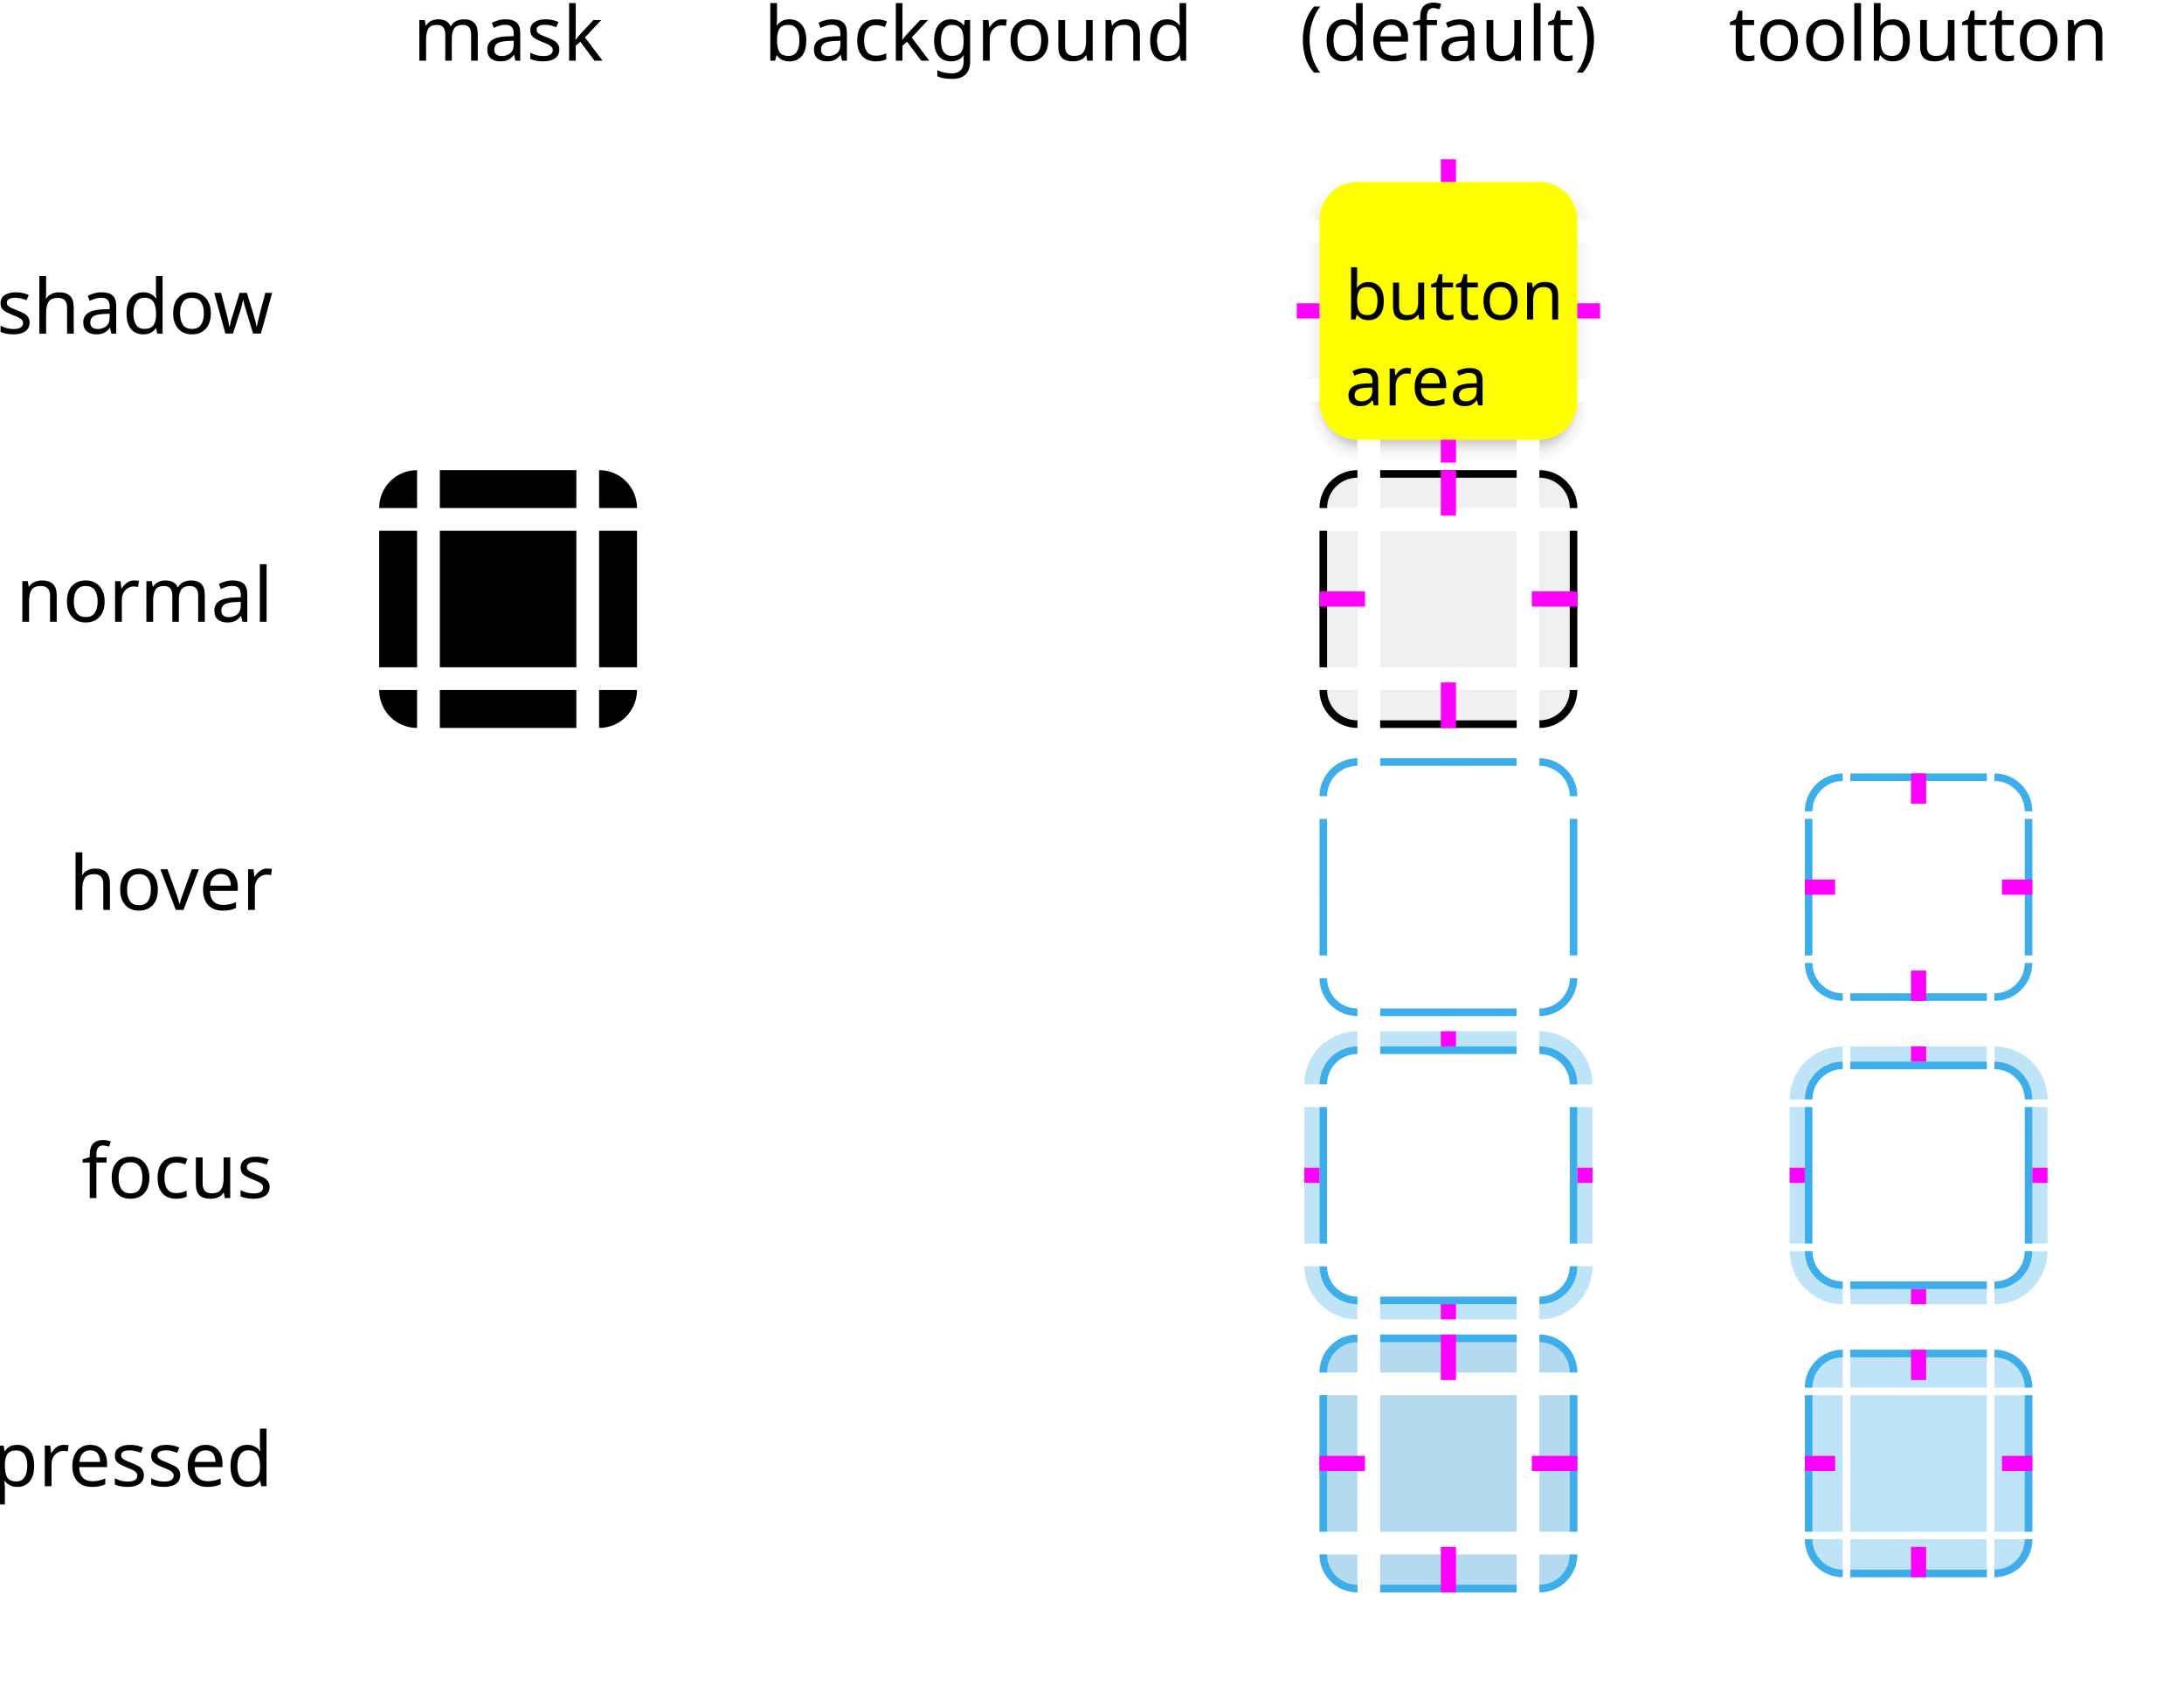
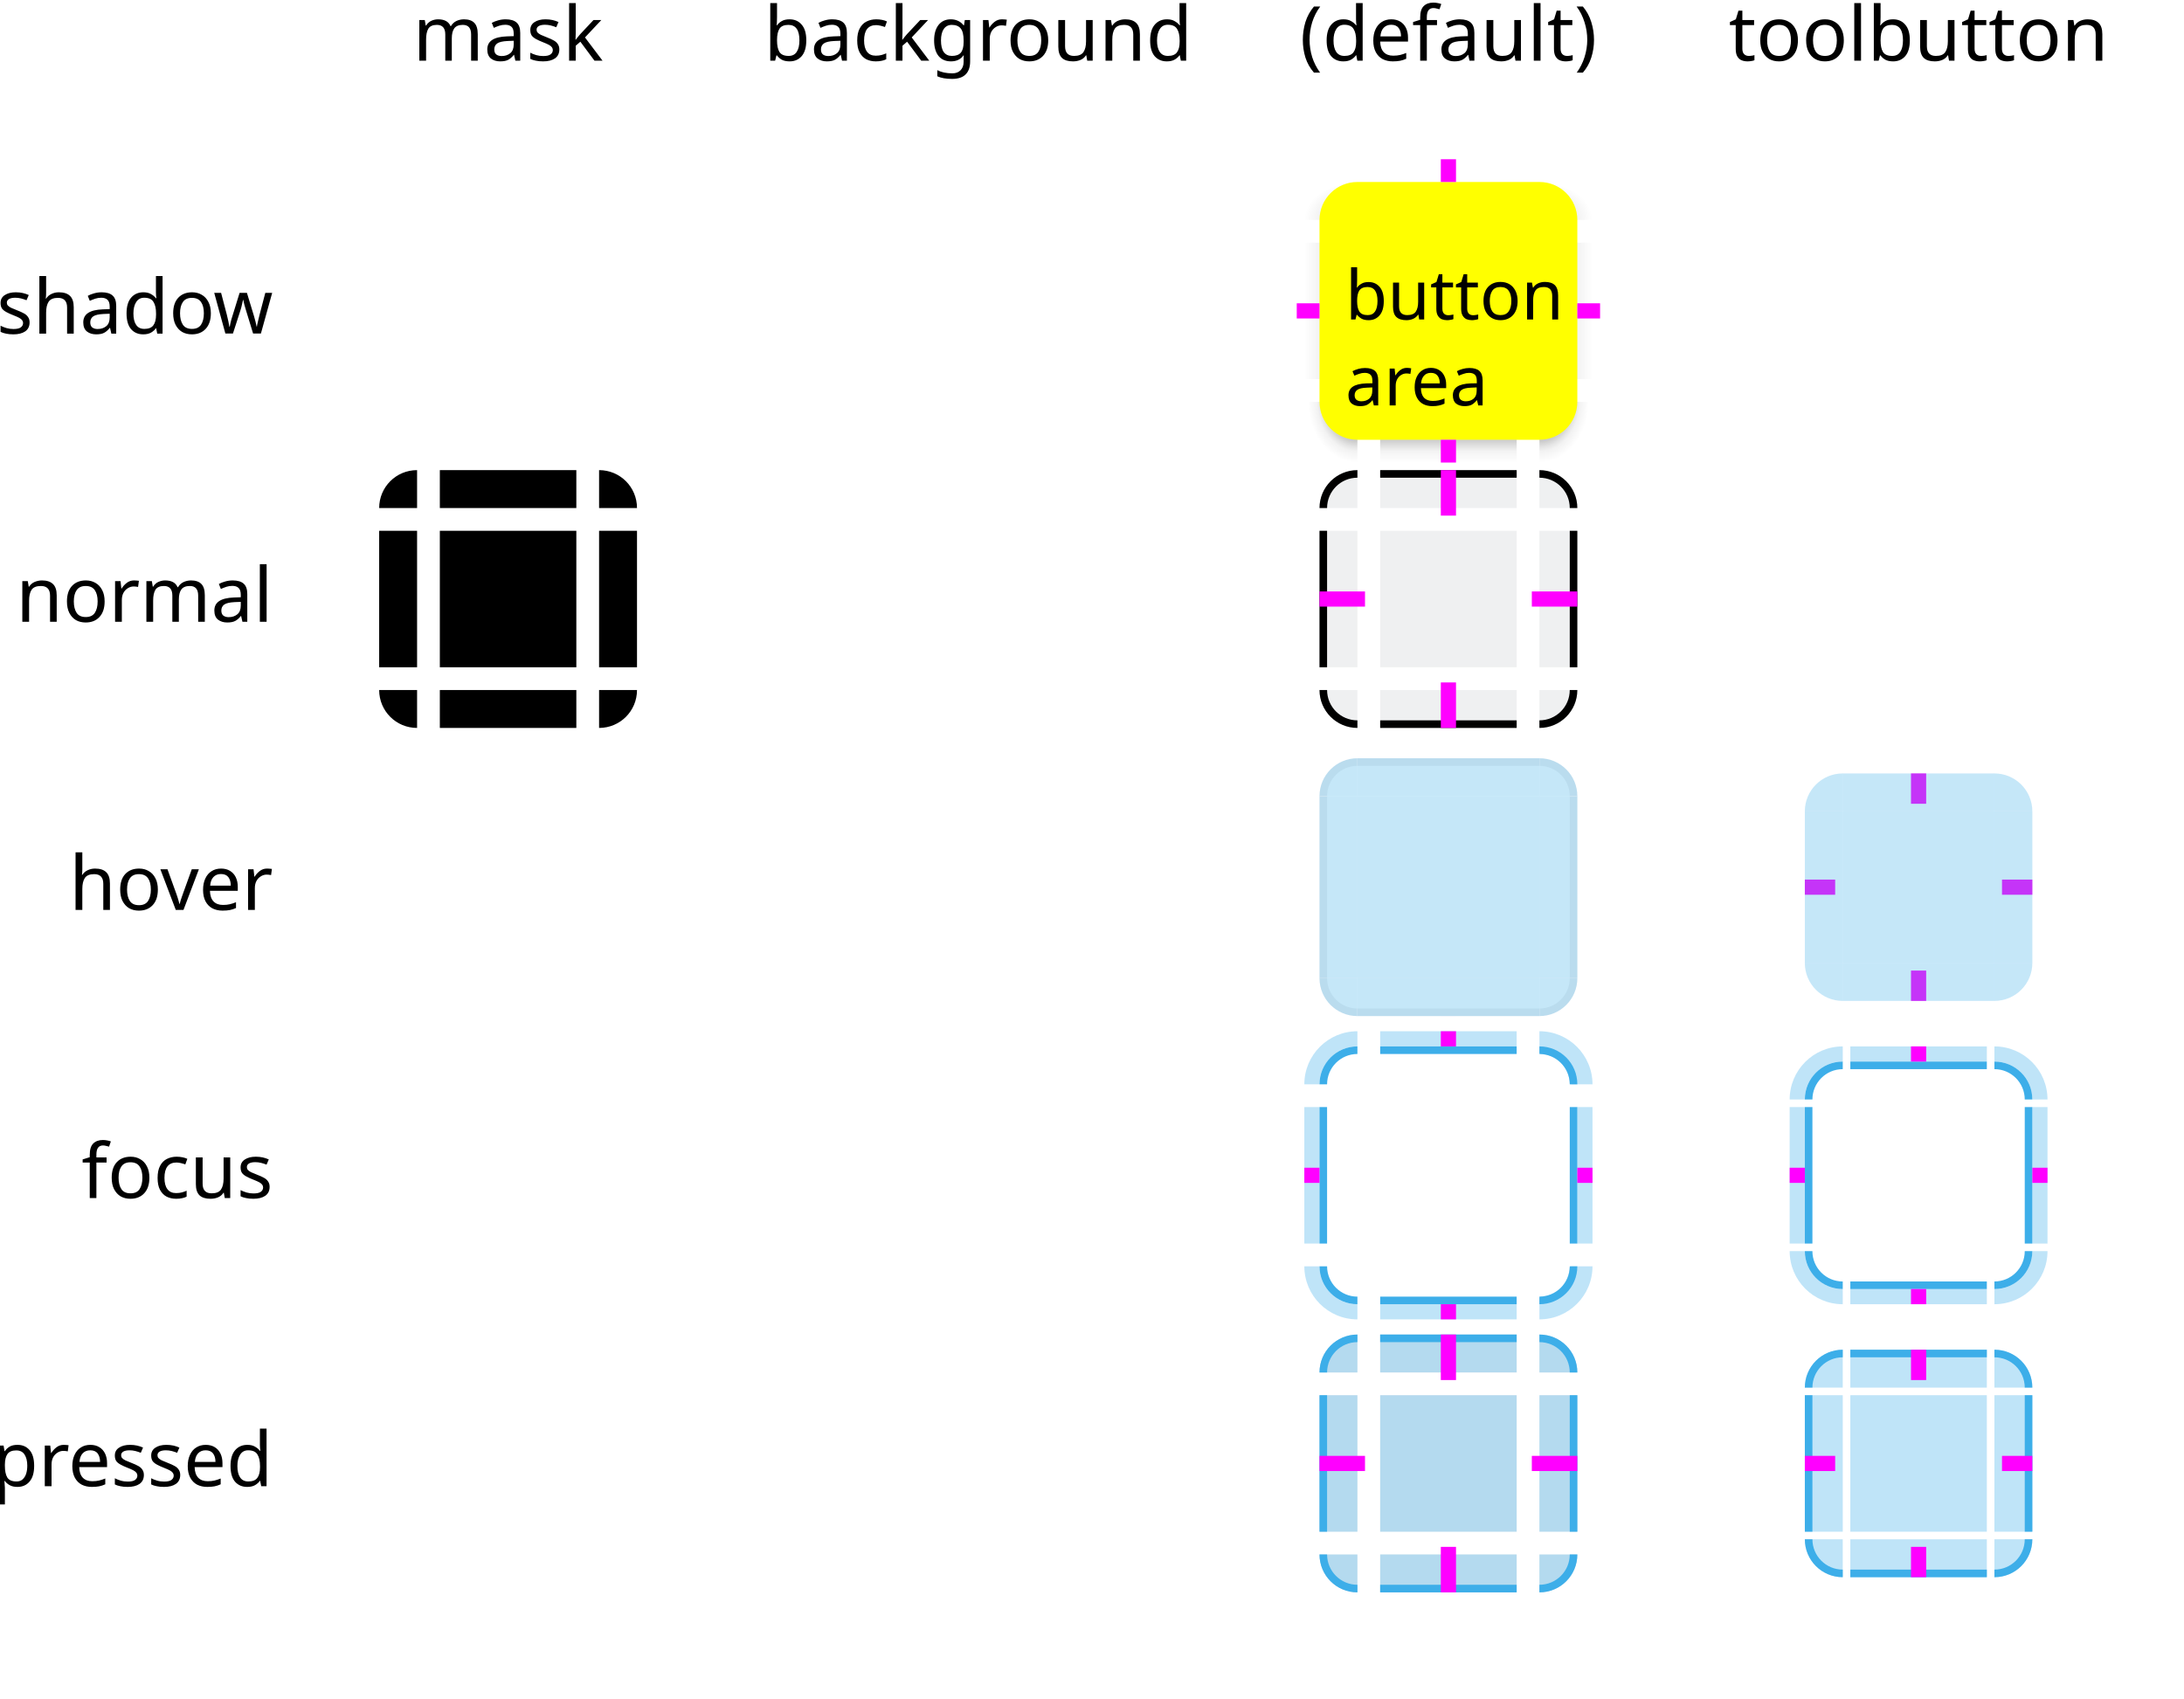
<svg xmlns="http://www.w3.org/2000/svg" xmlns:xlink="http://www.w3.org/1999/xlink" id="svg600" style="" viewBox="0 0 288 224" version="1.1">
  <defs id="defs354">
    <linearGradient id="linearGradient6">
      <stop style="stop-color:#000000;stop-opacity:0.25;" offset="0.6" id="stop1" />
      <stop style="stop-color:#000000;stop-opacity:0.1;" offset="0.75" id="stop2" />
      <stop style="stop-color:#000000;stop-opacity:0.05;" offset="0.816" id="stop4" />
      <stop style="stop-color:#000000;stop-opacity:0;" offset="1" id="stop6" />
    </linearGradient>
    <linearGradient id="linearGradient10">
      <stop style="stop-color:#000000;stop-opacity:1;" offset="0" id="stop10" />
      <stop style="stop-color:#000000;stop-opacity:0;" offset="1" id="stop15" />
    </linearGradient>
    <linearGradient id="linearGradient19">
      <stop style="stop-color:#000000;stop-opacity:0.05;" offset="0.714" id="stop17" />
      <stop style="stop-color:#000000;stop-opacity:0;" offset="1" id="stop19" />
    </linearGradient>
    <linearGradient id="linearGradient2888">
      <stop style="stop-color:#000000;stop-opacity:0.05;" offset="0" id="stop2884" />
      <stop style="stop-color:#000000;stop-opacity:0;" offset="1" id="stop2886" />
    </linearGradient>
    <linearGradient id="linearGradient20110">
      <stop style="stop-color:#000000;stop-opacity:0.2;" offset="0" id="stop20100" />
      <stop style="stop-color:#000000;stop-opacity:0.1;" offset="0.333" id="stop20102" />
      <stop style="stop-color:#000000;stop-opacity:0.047;" offset="0.5" id="stop1754" />
      <stop style="stop-color:#000000;stop-opacity:0;" offset="1" id="stop20108" />
    </linearGradient>
    <linearGradient xlink:href="#linearGradient2888" id="linearGradient6095" x1="28.333" y1="-23" x2="30" y2="-23" gradientUnits="userSpaceOnUse" gradientTransform="matrix(0.7999999,0,0,0.7840909,6.333337,-4.465908)" />
    <linearGradient xlink:href="#linearGradient2888" id="linearGradient8469" x1="175" y1="41" x2="173.333" y2="41" gradientUnits="userSpaceOnUse" gradientTransform="matrix(1.500001,0,0,0.8181818,-88.50014,7.454545)" />
    <linearGradient xlink:href="#linearGradient20110" id="linearGradient11337" x1="15" y1="-11" x2="15" y2="-6" gradientUnits="userSpaceOnUse" gradientTransform="matrix(0.8181818,0,0,1,2.727273,0)" />
    <radialGradient xlink:href="#linearGradient19" id="radialGradient13221" cx="203.625" cy="28.5" fx="203.625" fy="28.5" r="2.25" gradientUnits="userSpaceOnUse" gradientTransform="matrix(3.111111,1.3333338e-7,-1.920578e-7,2.222222,-430.5,-34.33336)" />
    <radialGradient xlink:href="#linearGradient6" id="radialGradient3" gradientUnits="userSpaceOnUse" gradientTransform="matrix(-2.888881,0,7.3628023e-8,-3.555555,691.1444,253.8889)" cx="177.281" cy="56.5" fx="177.281" fy="56.5" r="2.25" />
    <radialGradient xlink:href="#linearGradient19" id="radialGradient4" gradientUnits="userSpaceOnUse" gradientTransform="matrix(-3.111111,1.3333338e-7,1.920578e-7,2.222222,812.5,-34.33336)" cx="203.625" cy="28.5" fx="203.625" fy="28.5" r="2.25" />
    <linearGradient xlink:href="#linearGradient10" id="linearGradient15" x1="246" y1="117" x2="260" y2="117" gradientUnits="userSpaceOnUse" />
    <radialGradient xlink:href="#linearGradient6" id="radialGradient6" gradientUnits="userSpaceOnUse" gradientTransform="matrix(2.888881,0,-7.3628023e-8,-3.555555,-309.1444,253.8889)" cx="177.281" cy="56.5" fx="177.281" fy="56.5" r="2.25" />
  </defs>
  <style type="text/css" id="current-color-scheme">.ColorScheme-Highlight { color:#3daee9;            stop-color:#3daee9; }
.ColorScheme-ButtonText { color:#232629;            stop-color:#232629; }
.ColorScheme-ButtonBackground { color:#eff0f1;            stop-color:#eff0f1; }
.ColorScheme-ButtonHover { color:#3daee9;            stop-color:#3daee9; }
.ColorScheme-ButtonFocus { color:#3daee9;            stop-color:#3daee9; }
</style>
  <linearGradient id="a" gradientUnits="userSpaceOnUse" style="">
    <stop id="stop3" offset="0" style="stop-opacity:.027" />
    <stop id="stop5" offset="1" style="stop-color:#fff;stop-opacity:.03" />
  </linearGradient>
  <linearGradient id="b" gradientUnits="userSpaceOnUse" style="" x1="191" x2="191" y1="90" y2="68" gradientTransform="matrix(0.8181818,0,0,0.8181818,34.72727,14.36364)">
    <stop id="stop3036" offset="0" style="stop-opacity:.027" />
    <stop id="stop3042" offset=".5" style="stop-color:#7f7f7f;stop-opacity:0" />
    <stop id="stop3038" offset="1" style="stop-color:#fff;stop-opacity:.03" />
  </linearGradient>
  <linearGradient id="c" style="" x1="15" x2="15" xlink:href="#a" y1="-4" y2="-30" />
  <linearGradient id="d" gradientTransform="matrix(.09090909 0 0 11 11.63636 -700)" style="" x1="191" x2="191" xlink:href="#a" y1="66" y2="64" />
  <linearGradient id="e" style="" x1="15" x2="15" xlink:href="#a" y1="30" y2="4" />
  <linearGradient id="g" gradientTransform="matrix(.09090909 0 0 11 -46.36364 -700)" style="" x1="191" x2="191" xlink:href="#a" y1="66.182" y2="63.818" />
  <rect style="fill:#ffff00;" id="rect28146" width="34" height="34" x="174" y="24" ry="5" rx="5" />
  <text id="text22" style="font-family:Noto Sans;font-size:9.067;letter-spacing:0;stroke-width:1;word-spacing:0" x="177.4" y="42.133">
    <tspan id="tspan18" style="font-size:9.067;stroke-width:1" x="177.4" y="42.133">button</tspan>
    <tspan id="tspan20" style="font-size:9.067;stroke-width:1" x="177.4" y="53.467">area</tspan>
  </text>
  <path id="shadow-bottomright" style="fill:url(#radialGradient6)" d="m 211,53 v 8 h -8 v -3 c 2.761,0 5,-2.239 5,-5 z" />
  <g id="shadow-bottom">
    <rect style="opacity:0.001" id="rect4" width="18" height="5" x="182" y="53" />
    <path id="sb" d="m 6,-11 v 5 h 18 v -5 z" style="fill-rule:evenodd;stroke-width:1.291;fill:url(#linearGradient11337)" transform="matrix(1,0,0,0.6,176,64.6)" />
  </g>
  <path id="shadow-bottomleft" style="fill:url(#radialGradient3)" d="m 171,53 v 8 h 8 v -3 c -2.761,0 -5,-2.239 -5,-5 z" />
  <g id="shadow-right">
    <rect style="opacity:0.001;stroke-width:1" id="rect4-6-7" width="5" height="18" x="203" y="32" />
    <path id="sr" d="m 29,-13.875 2,10e-7 v -17.25 l -2,-1e-6 z" style="fill:url(#linearGradient6095)" transform="matrix(1.5,0,0,1.043478,164.5,64.47826)" />
  </g>
  <path id="shadow-center" d="m 182,32 h 18 v 18 h -18 z" style="opacity:0.001" />
  <g id="shadow-left">
    <rect style="opacity:0.001;stroke-width:1" id="rect4-6" width="5" height="18" x="174" y="32" />
    <path id="sl" d="M 170.25,32 V 50 H 174 V 32 Z" style="fill:url(#linearGradient8469);stroke-width:1.225" transform="matrix(0.8,0,0,1,34.8,0)" />
  </g>
  <path id="shadow-topright" style="fill:url(#radialGradient13221)" d="m 208,29 h 3 v -8 h -8 v 3 c 2.761,0 5,2.239 5,5 z" />
  <g id="shadow-top">
    <rect style="opacity:0.001;stroke-width:1" id="rect4-5" width="18" height="5" x="182" y="24" />
    <path id="st" d="m 182,21 v 3 h 18 v -3 z" style="opacity:0.001;stroke-width:0.905" />
  </g>
  <path id="shadow-topleft" style="fill:url(#radialGradient4)" d="m 174,29 h -3 v -8 h 8 v 3 c -2.761,0 -5,2.239 -5,5 z" />
  <path id="shadow-hint-top-margin" d="m 190,21 h 2 v 3 h -2 z" style="fill:#ff00ff;stroke-width:1732.05" />
  <path id="shadow-hint-bottom-margin" d="m 190,58 h 2 v 3 h -2 z" style="fill:#ff00ff;" />
  <path id="shadow-hint-right-margin" d="m 208,40 h 3 v 2 h -3 z" style="fill:#ff00ff" />
  <path id="shadow-hint-left-margin" d="m 171,40 h 3 v 2 h -3 z" style="fill:#ff00ff;stroke-width:1.225" />
  <g id="normal-center" style="">
    <path id="path72" d="m 182,70 h 18 v 18 h -18 z" style="fill:currentColor;" class="ColorScheme-ButtonBackground" />
  </g>
  <g id="normal-bottom" style="fill-rule:evenodd" transform="translate(176 66)">
    <path id="path84" d="M 24,30 H 6 v -5 h 18 z" style="fill:currentColor;" class="ColorScheme-ButtonBackground" />
    <path id="path86" d="M 24,30 H 6 v -1 h 18 z" style="fill:currentColor" class="ColorScheme-Frame" />
  </g>
  <g id="normal-topleft" style="fill-rule:evenodd" transform="matrix(1 0 0 -1 174 92)">
    <path id="path3528" style="fill:currentColor;" class="ColorScheme-ButtonBackground" d="M 5 30 C 2.239 30 2.8421709e-14 27.761 0 25 L 5 25 L 5 30 z " />
    <path id="path3528-2" style="fill:currentColor" class="ColorScheme-Frame" d="M 5 30 C 2.239 30 8.5265128e-14 27.761 0 25 L 1 25 A 4 4 0 0 0 5 29 L 5 30 z " />
  </g>
  <g id="normal-top" style="fill-rule:evenodd" transform="matrix(1 0 0 -1 176 92)">
    <path id="path100" d="M 24,30 H 6 v -5 h 18 z" style="fill:currentColor;" class="ColorScheme-ButtonBackground" />
    <path id="path102" d="M 24,30 H 6 v -1 h 18 z" style="fill:currentColor" class="ColorScheme-Frame" />
  </g>
  <g id="normal-right" style="fill-rule:evenodd" transform="matrix(0 1 1 0 178 64)">
    <path id="path116" d="M 24,30 H 6 v -5 h 18 z" style="fill:currentColor;" class="ColorScheme-ButtonBackground" />
    <path id="path118" d="M 24,30 H 6 v -1 h 18 z" style="fill:currentColor" class="ColorScheme-Frame" />
  </g>
  <g id="normal-left" style="fill-rule:evenodd" transform="matrix(0 1 -1 0 204 64)">
    <path id="path132" d="M 24,30 H 6 v -5 h 18 z" style="fill:currentColor;" class="ColorScheme-ButtonBackground" />
    <path id="path134" d="M 24,30 H 6 v -1 h 18 z" style="fill:currentColor" class="ColorScheme-Frame" />
  </g>
  <path id="normal-hint-top-margin" d="m 190,62 h 2 v 6 h -2 z" style="fill:#ff00ff" />
  <path id="normal-hint-bottom-margin" d="m 190,90 h 2 v 6 h -2 z" style="fill:#ff00ff" />
  <path id="normal-hint-left-margin" d="m 174,78 h 6 v 2 h -6 z" style="fill:#ff00ff" />
  <path id="normal-hint-right-margin" d="m 202,78 h 6 v 2 h -6 z" style="fill:#ff00ff" />
  <path id="mask-normal-center" d="M 58,70 H 76 V 88 H 58 Z" style="fill-rule:evenodd;stroke-width:0.818" />
-   <g id="hover-bottom" style="" transform="matrix(-1 0 0 -1 176 104)" class="ColorScheme-Highlight">
-     <path id="path100-3-6" d="m -24,-30 h 18 v 5 h -18 z" style="opacity:0.001;" />
-     <path id="path174" d="m -24,-30 h 18 v 1 h -18 z" style="fill:currentColor;" />
-   </g>
-   <g id="hover-top" style="fill-rule:evenodd" transform="matrix(-1 0 0 1 176 130)" class="ColorScheme-Highlight">
-     <path id="path100-3" d="m -6,-30 h -18 v 5 h 18 z" style="opacity:0.001;" />
-     <path id="path186" d="m -24,-30 h 18 v 1 h -18 z" style="fill:currentColor;" />
-   </g>
-   <g id="hover-right" style="" transform="matrix(0 -1 -1 0 178 102)" class="ColorScheme-Highlight">
-     <path id="path100-3-6-9" d="m -6,-25 h -18 v -5 h 18 z" style="opacity:0.001;" />
-     <path id="path198" d="m -24,-30 h 18 v 1 h -18 z" style="fill:currentColor;" />
-   </g>
-   <g id="hover-left" style="fill:currentColor;" transform="matrix(0 -1 1 0 204 102)" class="ColorScheme-Highlight">
-     <path id="path100-3-6-9-1" d="m -6,-30 h -18 v 5 h 18 z" style="opacity:0.001;" />
-     <path id="path210" d="m -24,-30 h 18 v 1 h -18 z" style="" />
-   </g>
-   <path id="hover-center" d="m 182,108 h 18 v 18 h -18 z" style="opacity:0.001;" />
  <path id="hover-hint-top-margin" d="m 190 100 h 2 v .001 h -2 z" style="fill:#f0f;fill-rule:evenodd" />
  <path id="hover-hint-bottom-margin" d="m 190 134 h 2 v .001 h -2 z" style="fill:#f0f;fill-rule:evenodd" />
  <path id="hover-hint-right-margin" d="m 208 116 h .001 v 2 h -.001 z" style="fill:#f0f;fill-rule:evenodd" />
  <path id="hover-hint-left-margin" d="m 174 116 h .001 v 2 h -.001 z" style="fill:#f0f;fill-rule:evenodd" />
-   <g id="toolbutton-hover-bottom" style="fill:currentColor" transform="translate(238 140)" class="ColorScheme-Highlight">
-     <path id="path100-3-6-5-0-9" d="m 6,-8 h 18 v -5 H 6 Z" style="opacity:0.001;stroke-width:1.118" />
-     <path id="path302" d="m 6,-9 v 1 h 18 v -1 z" style="fill:currentColor" />
-   </g>
-   <g id="toolbutton-hover-bottomright">
-     <path id="path100-3-6-5-0-5-2-9" d="m 263,132 h 5 v -5 h -5 z" style="opacity:0.001;fill-rule:evenodd;stroke-width:0.589" />
-     <path id="path308" style="fill:currentColor" class="ColorScheme-Highlight" d="m 267,127 a 4,4 0 0 1 -4,4 v 1 c 2.77,0 5,-2.23 5,-5 z" />
-   </g>
-   <g id="toolbutton-hover-right" style="fill:currentColor;" transform="translate(238 140)" class="ColorScheme-Highlight">
-     <path id="path100-3-6-5-0-9-3" d="m 25,-14 h 5 v -18 h -5 z" style="opacity:0.001;fill-rule:evenodd;stroke-width:1.118" />
-     <path id="path314" d="m 29,-32 v 18 h 1 v -18 z" />
-   </g>
-   <g id="toolbutton-hover-bottomleft">
-     <path id="path100-3-6-5-0-5-2" d="m 238,132 h 5 v -5 h -5 z" style="opacity:0.001" />
-     <path id="path344" style="fill:currentColor" class="ColorScheme-Highlight" d="m 243,132 c -2.77,0 -5,-2.23 -5,-5 h 1 a 4,4 0 0 0 4,4 z" />
-   </g>
-   <g id="toolbutton-hover-left" style="fill-rule:evenodd" transform="matrix(-1 0 0 -1 268 94)">
-     <path id="path100-3-6-5-0-9-3-6" d="m 25,-14 h 5 v -18 h -5 z" style="opacity:0.001;fill-rule:evenodd;stroke-width:1.118" />
-     <path id="path332" d="m 29,-32 v 18 h 1 v -18 z" style="fill:currentColor" class="ColorScheme-Highlight" />
-   </g>
-   <path id="toolbutton-hover-center" d="m 244,108 h 18 v 18 h -18 z" style="opacity:0.001;fill:url(#linearGradient15)" />
-   <g id="toolbutton-hover-topright">
-     <path id="path100-3-6-5-0-5" d="m 263,107 h 5 v -5 h -5 z" style="opacity:0.001" />
-     <path id="path338" style="fill:currentColor" class="ColorScheme-Highlight" d="m 268,107 h -1 a 4,4 0 0 0 -4,-4 v -1 c 2.77,0 5,2.23 5,5 z" />
-   </g>
-   <g id="toolbutton-hover-top" style="fill-rule:evenodd" transform="matrix(-1 0 0 -1 268 94)">
-     <path id="path100-3-6-5-0" d="M 24,-13 H 6 v 5 h 18 z" style="opacity:0.001;stroke-width:1.118" />
-     <path id="path320" d="m 6,-9 v 1 h 18 v -1 z" style="fill:currentColor" class="ColorScheme-Highlight" />
-   </g>
-   <g id="toolbutton-hover-topleft">
-     <path id="path100-3-6-5-0-5-6" d="m 238,107 h 5 v -5 h -5 z" style="opacity:0.001" />
-     <path id="path326" d="m 243,102 c -2.77,0 -5,2.23 -5,5 h 1 a 4,4 0 0 1 4,-4 z" style="fill:currentColor" class="ColorScheme-Highlight" />
-   </g>
  <path id="toolbutton-hover-hint-top-margin" d="m 252,102 h 2 v 4 h -2 z" style="fill:#ff00ff" />
  <path id="toolbutton-hover-hint-bottom-margin" d="m 252,128 h 2 v 4 h -2 z" style="fill:#ff00ff" />
  <path id="toolbutton-hover-hint-right-margin" d="m 264,116 h 4 v 2 h -4 z" style="fill:#ff00ff" />
  <path id="toolbutton-hover-hint-left-margin" d="m 238,116 h 4 v 2 h -4 z" style="fill:#ff00ff" />
  <g id="toolbutton-focus-bottom" style="fill:currentColor;" transform="translate(62)" class="ColorScheme-Highlight">
    <path id="path100-3-6-5-06" d="m 200,165 h -18 v 5 h 18 z" style="opacity:0.001;stroke-width:1.134" />
    <path id="path362" d="m 182,170 v 2 h 18 v -2 z" style="opacity:0.33" />
    <path id="path360" d="m 200,170 h -18 v -1 h 18 z" />
  </g>
  <g id="toolbutton-focus-top" style="fill:currentColor;" transform="matrix(1 0 0 -1 62 310)" class="ColorScheme-Highlight">
    <path id="path100-3-6-5-06-2" d="m 200,165 h -18 v 5 h 18 z" style="opacity:0.001" />
    <path id="path372" d="m 182,170 v 2 h 18 v -2 z" style="opacity:0.33" />
    <path id="path370" d="m 200,170 h -18 v -1 h 18 z" />
  </g>
  <g id="toolbutton-focus-right" style="fill:currentColor;" transform="matrix(0,-0.9090909,1,0,98,329.6364)" class="ColorScheme-Highlight">
    <path id="path100-3-6-5-06-2-6" d="m 202,170 h -19.8 v -5 H 202 Z" style="opacity:0.001;stroke-width:0.845" />
    <path id="path382" d="m 182.2,170 v 2 H 202 v -2 z" style="opacity:0.33" />
    <path id="path380" d="m 202,170 h -19.8 v -1 H 202 Z" />
  </g>
  <g id="toolbutton-focus-left" style="fill:currentColor;" transform="matrix(0 -1 -1 0 408 346)" class="ColorScheme-Highlight">
    <path id="path100-3-6-5-06-2-6-1" d="m 200,165 v 5 h -18 v -5 z" style="opacity:0.001;stroke-width:0.845" />
    <path id="path392" d="m 182,170 v 2 h 18 v -2 z" style="opacity:0.33" />
    <path id="path390" d="m 200,170 h -18 v -1 h 18 z" />
  </g>
  <g id="toolbutton-focus-bottomleft" style="fill:currentColor" class="ColorScheme-Highlight">
    <path id="path100-3-6-5-0-5-6-7" d="m 238,170 h 5 v -5 h -5 z" style="opacity:0.001;fill-rule:evenodd;stroke-width:0.589" />
    <path id="path400" style="fill-opacity:0.33;" d="m 236,165 c 0,3.866 3.134,7 7,7 v -2 a 5,5 0 0 1 -5,-5 z" />
    <path id="path402" style="" d="m 238,165 c 0,2.77 2.23,5 5,5 v -0.998 A 4.002,4.002 0 0 1 238.998,165 Z" />
  </g>
  <g id="toolbutton-focus-topleft" style="fill:currentColor" transform="matrix(1 0 0 -1 0 310)" class="ColorScheme-Highlight">
    <path id="path100-3-6-5-0-5-6-1" d="m 238,170 h 5 v -5 h -5 z" style="opacity:0.001;fill:currentColor;fill-rule:evenodd;stroke-width:0.589" />
    <path id="path410" style="fill-opacity:0.33;" d="m 243,172 c -3.866,0 -7,-3.134 -7,-7 h 2 a 5,5 0 0 0 5,5 z" />
    <path id="path412" style="" d="m 243,170 c -2.77,0 -5,-2.23 -5,-5 h 1 a 4,4 0 0 0 4,4 z" />
  </g>
  <g id="toolbutton-focus-topright" style="fill:currentColor;" transform="matrix(-1 0 0 -1 506 310)" class="ColorScheme-Highlight">
    <path id="path100-3-6-5-0-5-6-7-9" d="m 238,170 h 5 v -5 h -5 z" style="opacity:0.001;fill:currentColor;fill-rule:evenodd;stroke-width:0.589" />
    <path id="path420" style="fill-opacity:0.33;" d="m 243,172 v -2 a 5,5 0 0 1 -5,-5 h -2 c 0,3.866 3.134,7 7,7 z" />
    <path id="path422" style="" d="m 243,170 v -1 a 4.001,4.001 0 0 1 -4,-4 h -1 c 0,2.77 2.23,5 5,5 z" />
  </g>
  <g id="toolbutton-focus-bottomright" style="fill:currentColor;" class="ColorScheme-Highlight" transform="matrix(-1 0 0 1 506 0)">
    <path id="path100-3-6-5-0-5-6-2" d="m 238,170 h 5 v -5 h -5 z" style="fill:currentColor;opacity:0.001;fill-rule:evenodd;stroke-width:0.589" />
    <path id="path428" style="fill-opacity:0.33;" d="M 238 165 A 5 5 0 0 0 243 170 L 243 172 C 239.134 172 236 168.866 236 165 L 238 165 z " />
    <path id="path432" style="" d="M 239 165 A 4 4 0 0 0 243 169 L 243 170 C 240.23 170 238 167.77 238 165 L 239 165 z " />
  </g>
  <path id="toolbutton-focus-hint-top-margin" d="m 252 138 h 2 v 2 h -2 z" style="fill:#f0f;" />
  <path id="toolbutton-focus-hint-bottom-margin" d="m 252 170 h 2 v 2 h -2 z" style="fill:#f0f;" />
  <path id="toolbutton-focus-hint-left-margin" d="m 236 154 h 2 v 2 h -2 z" style="fill:#f0f;" />
  <path id="toolbutton-focus-hint-right-margin" d="m 268 154 h 2 v 2 h -2 z" style="fill:#f0f;" />
  <path id="toolbutton-focus-center" d="m 244,164 h 18 v -18 h -18 z" style="opacity:0.001;fill-opacity:0.004;fill-rule:evenodd;stroke-width:0.636" />
  <g id="focus-bottom" style="fill:currentColor;" transform="translate(0 2)" class="ColorScheme-Highlight">
    <path id="path100-3-6-5-3" d="m 200,165 h -18 v 5 h 18 z" style="opacity:0.001;" />
    <path id="path360-5" d="m 200,170 h -18 v -1 h 18 z" style="" />
    <path id="path362-3" d="m 182,170 v 2 h 18 v -2 z" style="opacity:0.33;" />
  </g>
  <g id="focus-top" style="fill:currentColor;" transform="matrix(1 0 0 -1 0 308)" class="ColorScheme-Highlight">
    <path id="path100-3-6-5" d="m 200,170 h -18 v -5 h 18 z" style="opacity:0.001;" />
    <path id="path372-1" d="m 182,170 v 2 h 18 v -2 z" style="opacity:0.33;" />
    <path id="path370-9" d="m 200,170 h -18 v -1 h 18 z" style="" />
  </g>
  <g id="focus-right" style="fill:currentColor" transform="matrix(0 -1 1 0 38 346)" class="ColorScheme-Highlight">
    <path id="path100-3-6-5-3-2" d="m 200,165 h -18 v 5 h 18 z" style="opacity:0.001;" />
    <path id="path382-3" d="m 182,170 v 2 h 18 v -2 z" style="opacity:0.33;" />
    <path id="path380-9" d="m 200,170 h -18 v -1 h 18 z" style="" />
  </g>
  <g id="focus-left" style="fill:currentColor;" transform="matrix(0 -1 -1 0 344 346)" class="ColorScheme-Highlight">
    <path id="path100-3-6-5-3-2-7" d="m 182,170 h 18 v -5 h -18 z" style="opacity:0.001;" />
    <path id="path392-6" d="m 182,170 v 2 h 18 v -2 z" style="opacity:0.33;" />
    <path id="path390-2" d="m 200,170 h -18 v -1 h 18 z" style="" />
  </g>
  <g id="focus-bottomleft" style="fill:currentColor;" transform="translate(-64 2)" class="ColorScheme-Highlight">
    <path id="path400-9" style="fill-opacity:0.33;" d="m 236,165 c 0,3.866 3.134,7 7,7 v -2 a 5,5 0 0 1 -5,-5 z" />
    <path id="path402-2" style="" d="m 238,165 c 0,2.77 2.23,5 5,5 v -1 a 4,4 0 0 1 -4,-4 z" />
  </g>
  <g id="focus-topleft" style="fill:currentColor" transform="matrix(1 0 0 -1 -64 308)" class="ColorScheme-Highlight">
    <path id="path410-7" style="fill-opacity:0.33;" d="m 243,172 c -3.866,0 -7,-3.134 -7,-7 h 2 a 5,5 0 0 0 5,5 z" />
    <path id="path412-5" style="" d="m 243,170 c -2.77,0 -5,-2.23 -5,-5 h 1 a 4,4 0 0 0 4,4 z" />
  </g>
  <g id="focus-topright" style="fill:currentColor;" transform="matrix(-1 0 0 -1 446 308)" class="ColorScheme-Highlight">
    <path id="path420-8" style="fill-opacity:0.33;" d="m 243,172 v -2.801 l -0.203,-0.203 a 4.001,4.001 0 0 1 -3.793,-3.793 L 238.801,165 H 236 c 0,3.866 3.134,7 7,7 z" />
    <path id="path422-9" style="" d="m 243,170 v -1 a 4,4 0 0 1 -4,-4 h -1 c 0,2.77 2.23,5 5,5 z" />
  </g>
  <g id="focus-bottomright" style="fill:currentColor;" transform="matrix(-1 0 0 1 446 2)" class="ColorScheme-Highlight">
    <path id="path428-3" style="fill-opacity:0.33" d="m 238.801,165 0.215,0.215 a 4,4 0 0 0 3.77,3.77 L 243,169.199 V 172 c -3.866,0 -7,-3.134 -7,-7 z" />
    <path id="path432-1" style="" d="m 239,165 a 4,4 0 0 0 4,4 v 1 c -2.77,0 -5,-2.23 -5,-5 z" />
  </g>
  <path id="focus-hint-top-margin" d="m 190 136 h 2 v 2 h -2 z" style="fill:#f0f;" />
  <path id="focus-hint-bottom-margin" d="m 190 172 h 2 v 2 h -2 z" style="fill:#f0f;" />
  <path id="focus-hint-left-margin" d="m 172 154 h 2 v 2 h -2 z" style="fill:#f0f;" />
  <path id="focus-hint-right-margin" d="m 208 154 h 2 v 2 h -2 z" style="fill:#f0f;" />
  <path id="focus-center" d="m 182,146 h 18 v 18 h -18 z" style="opacity:0.001;fill-opacity:0.004;fill-rule:evenodd;stroke-width:0.818" />
  <g id="toolbutton-pressed-top" style="fill:currentColor" class="ColorScheme-Highlight">
    <path id="path448" d="m 244,178 h 18 v 5 h -18 z" style="fill-opacity:0.33" class="ColorScheme-Highlight" />
    <path id="path446" d="m 244,178 v 1 h 18 v -1 z" class="ColorScheme-Highlight" />
  </g>
  <path id="toolbutton-pressed-center" d="m 244,184 h 18 v 18 h -18 z" style="fill:currentColor;fill-opacity:0.33" class="ColorScheme-Highlight" />
  <g id="toolbutton-pressed-bottom" style="fill:currentColor" class="ColorScheme-Highlight">
    <path id="path452" d="m 244,203 h 18 v 5 h -18 z" style="fill-opacity:0.33" />
    <path id="path454" d="m 262,208 v -1 h -18 v 1 z" />
  </g>
  <g id="toolbutton-pressed-right" style="fill:currentColor" class="ColorScheme-Highlight">
    <path id="path456" d="m 263,202 v -18 h 5 v 18 z" style="fill-opacity:0.33" />
    <path id="path458" d="m 268,184 h -1 v 18 h 1 z" />
  </g>
  <g id="toolbutton-pressed-left" style="fill:currentColor" class="ColorScheme-Highlight">
    <path id="path460" d="m 238,202 v -18 h 5 v 18 z" style="fill-opacity:0.33" />
    <path id="path462" d="m 238,202 h 1 v -18 h -1 z" />
  </g>
  <path id="toolbutton-pressed-hint-top-margin" d="m 252,178 h 2 v 4 h -2 z" style="fill:#ff00ff" />
  <path id="toolbutton-pressed-hint-bottom-margin" d="m 252,204 h 2 v 4 h -2 z" style="fill:#ff00ff" />
  <path id="toolbutton-pressed-hint-left-margin" d="m 238,192 h 4 v 2 h -4 z" style="fill:#ff00ff" />
  <path id="toolbutton-pressed-hint-right-margin" d="m 264,192 h 4 v 2 h -4 z" style="fill:#ff00ff" />
  <text id="text476" style="font-family:Noto Sans;font-size:10;" x="36" y="82">
    <tspan id="tspan474" style="font-size:10;text-anchor:end" x="36" y="82">normal</tspan>
  </text>
  <text id="text480" style="font-family:Noto Sans;font-size:10;" x="36" y="120">
    <tspan id="tspan478" style="font-size:10;text-anchor:end" x="36" y="120">hover</tspan>
  </text>
  <text id="text484" style="font-family:Noto Sans;font-size:10;" x="36" y="158">
    <tspan id="tspan482" style="font-size:10;text-anchor:end" x="36" y="158">focus</tspan>
  </text>
  <text id="text488" style="font-family:Noto Sans;font-size:10;" x="36" y="196">
    <tspan id="tspan486" style="font-size:10;text-anchor:end" x="36" y="196">pressed</tspan>
  </text>
  <text id="text492" style="font-family:Noto Sans;font-size:10;" x="191" y="8">
    <tspan id="tspan490" style="font-size:10;text-anchor:middle" x="191" y="8">(default)</tspan>
  </text>
  <text id="text496" style="font-family:Noto Sans;font-size:10;" x="253" y="8">
    <tspan id="tspan494" style="font-size:10;text-anchor:middle" x="253" y="8">toolbutton</tspan>
  </text>
  <text id="text500" style="font-family:Noto Sans;font-size:10;" x="36" y="44">
    <tspan id="tspan498" style="font-size:10;text-anchor:end" x="36" y="44">shadow</tspan>
  </text>
  <text id="text504" style="font-family:Noto Sans;font-size:10;" x="67" y="8">
    <tspan id="tspan502" style="font-size:10;text-anchor:middle" x="67" y="8">mask</tspan>
  </text>
  <text id="text508" style="font-family:Noto Sans;font-size:10;" x="129" y="8">
    <tspan id="tspan506" style="font-size:10;text-anchor:middle" x="129" y="8">background</tspan>
  </text>
  <path id="path510" d="m 148 -44 h 88 v 24 h -88 z" style="fill:#f0f;" />
  <text id="text514" style="font-family:Noto Sans;font-size:10;" x="192" y="-28">
    <tspan id="tspan512" style="font-size:10;text-anchor:middle" x="192" y="-28">margin hint</tspan>
  </text>
  <text id="text562" style="font-family:Noto Sans;font-size:medium;letter-spacing:0;word-spacing:0" transform="translate(200 64)" x="96" xml:space="preserve" y="-56">
    <tspan x="96" y="-56" id="tspan1">NOTE: Some margin hints have 0.001 width or height because you can't use exactly 0! </tspan>
    <tspan x="96" y="-43.5" id="tspan2">NOTE: shadow, hover and focus (not focus-background) use negative margins! </tspan>
    <tspan x="96" y="-31" id="tspan3">This behavior is implemented in at least the following files (please keep this up to date, fix the problem or find a better place to </tspan>
    <tspan x="96" y="-18.5" id="tspan4">put this info): </tspan>
    <tspan x="96" y="-6" id="tspan5">plasma-framework/src/declarativeimports/plasmacomponents3/private/ButtonShadow.qml </tspan>
    <tspan x="96" y="6.5" id="tspan6">plasma-framework/src/declarativeimports/plasmacomponents3/private/ButtonHover.qml </tspan>
    <tspan x="96" y="19" id="tspan7">plasma-framework/src/declarativeimports/plasmacomponents3/private/ButtonFocus.qml </tspan>
    <tspan x="96" y="44" id="tspan8">We should add support for a negative margins hint to FrameSvg and document it instead of requiring people to read source </tspan>
    <tspan x="96" y="56.5" id="tspan9">code in order to know these things. Unfortunately, not sure if we can change the code of ButtonShadow since it would break </tspan>
    <tspan x="96" y="69" id="tspan10">themes that rely on this undocumented behaviour. Maybe in KF6.</tspan>
  </text>
  <path id="normal-hint-compose-over-border" d="m -12 76 h 4 v 4 h -4 z" style="fill:#0f0;" />
  <text id="text570" style="" x="96" y="-68">
    <tspan id="tspan568" />
  </text>
  <path id="path572" d="m -64 0 h 56 v 16 h -56 z" style="fill:#0f0;" />
  <text id="text576" style="font-family:Noto Sans;font-size:10;" x="-36" y="12">
    <tspan id="tspan574" style="font-size:10;text-anchor:middle" x="-36" y="12">other hints</tspan>
  </text>
  <g id="toolbutton-pressed-topright" style="fill:currentColor" class="ColorScheme-Highlight" transform="matrix(-1 0 0 1 506 0)">
    <path id="path578" d="m 243,178 c -2.761,0 -5,2.239 -5,5 h 5 z" style="opacity:0.33;" />
    <path id="path580" style="" d="M 243 178 L 243 179 A 4 4 0 0 0 239 183 L 238 183 C 238 180.23 240.23 178 243 178 z " />
  </g>
  <g id="toolbutton-pressed-topleft" style="fill:currentColor" class="ColorScheme-Highlight">
    <path id="path584" d="m 243,178 c -2.761,0 -5,2.239 -5,5 h 5 z" style="opacity:0.33;" />
    <path id="path586" style="" d="M 243 178 C 240.23 178 238 180.23 238 183 L 239 183 A 4 4 0 0 1 243 179 L 243 178 z " />
  </g>
  <g id="toolbutton-pressed-bottomright" style="fill:currentColor" class="ColorScheme-Highlight" transform="matrix(-1 0 0 -1 506 386)">
    <path id="path588" d="m 243,178 c -2.761,0 -5,2.239 -5,5 h 5 z" style="opacity:0.33;" />
    <path id="path590" style="" d="M 239 183 A 4 4 0 0 1 243 179 L 243 178 C 240.23 178 238 180.23 238 183 L 239 183 z " />
  </g>
  <g id="toolbutton-pressed-bottomleft" style="fill:currentColor" class="ColorScheme-Highlight" transform="matrix(1 0 0 -1 0 386)">
    <path id="path594" d="m 243,178 c -2.761,0 -5,2.239 -5,5 h 5 z" style="opacity:0.33;" />
    <path id="path596" style="" d="M 238 183 C 238 180.23 240.23 178 243 178 L 243 179 A 4 4 0 0 0 239 183 L 238 183 z " />
  </g>
  <g id="pressed-top" style="fill:currentColor;" class="ColorScheme-Highlight">
    <path id="path100-5" d="m 200,176 h -18 v 5 h 18 z" style="fill-rule:evenodd;fill:currentColor;" class="ColorScheme-ButtonBackground" />
    <path id="path448-7" d="m 182,176 h 18 v 5 h -18 z" style="fill-opacity:0.33;" />
    <path id="path446-4" d="m 182,176 v 1 h 18 v -1 z" style="" />
  </g>
  <g id="pressed-center">
    <path id="path72-3" d="m 182,184 h 18 v 18 h -18 z" style="fill:currentColor;" class="ColorScheme-ButtonBackground" />
    <path id="pc" d="m 182,184 h 18 v 18 h -18 z" style="fill-opacity:0.33;fill:currentColor;" class="ColorScheme-Highlight" />
  </g>
  <g id="pressed-bottom" style="fill:currentColor;" class="ColorScheme-Highlight">
    <path id="path84-6" d="m 200,210 h -18 v -5 h 18 z" style="fill-rule:evenodd;fill:currentColor;" class="ColorScheme-ButtonBackground" />
    <path id="path452-4" d="m 182,205 h 18 v 5 h -18 z" style="fill-opacity:0.33;" />
    <path id="path454-5" d="m 200,210 v -1 h -18 v 1 z" style="" />
  </g>
  <g id="pressed-right" style="fill:currentColor;" class="ColorScheme-Highlight">
    <path id="path116-3" d="m 208,202 v -18 h -5 v 18 z" style="fill:currentColor;" class="ColorScheme-ButtonBackground" />
    <path id="path456-0" d="m 203,202 v -18 h 5 v 18 z" style="fill-opacity:0.33;" />
    <path id="path458-3" d="m 208,184 h -1 v 18 h 1 z" style="" />
  </g>
  <g id="pressed-left" style="fill:currentColor;" class="ColorScheme-Highlight">
    <path id="path132-5" d="m 174,202 v -18 h 5 v 18 z" style="fill:currentColor;" class="ColorScheme-ButtonBackground" />
    <path id="path460-6" d="m 174,202 v -18 h 5 v 18 z" style="fill-opacity:0.33;" />
    <path id="path462-1" d="m 174,202 h 1 v -18 h -1 z" style="" />
  </g>
  <path id="pressed-hint-top-margin" d="m 190,176 h 2 v 6 h -2 z" style="fill:#ff00ff;fill-rule:evenodd;stroke-width:1.155" />
  <path id="pressed-hint-bottom-margin" d="m 190,204 h 2 v 6 h -2 z" style="fill:#ff00ff;fill-rule:evenodd;stroke-width:1.155" />
  <path id="pressed-hint-left-margin" d="m 174,192 h 6 v 2 h -6 z" style="fill:#ff00ff;fill-rule:evenodd;stroke-width:1.155" />
  <path id="pressed-hint-right-margin" d="m 202,192 h 6 v 2 h -6 z" style="fill:#ff00ff;fill-rule:evenodd;stroke-width:1.155" />
  <g id="pressed-topright" style="fill:currentColor;" class="ColorScheme-Highlight" transform="matrix(-1 0 0 1 446 -2)">
    <path id="path3528-1-6" d="m 243,178 c -2.761,0 -5,2.239 -5,5 h 5 z" style="fill:currentColor;" class="ColorScheme-ButtonBackground" />
    <path id="path578-6" d="m 243,178 c -2.761,0 -5,2.239 -5,5 h 5 z" style="opacity:0.33;" />
    <path id="path580-1" style="" d="M 243 178 L 243 179 A 4 4 0 0 0 239 183 L 238 183 C 238 180.23 240.23 178 243 178 z " />
  </g>
  <g id="pressed-topleft" style="fill:currentColor" class="ColorScheme-Highlight">
    <path id="path3528-7" d="m 179,176 c -2.761,0 -5,2.239 -5,5 h 5 z" style="fill:currentColor;" class="ColorScheme-ButtonBackground" />
    <path id="path584-5" d="m 179,176 c -2.761,0 -5,2.239 -5,5 h 5 z" style="opacity:0.33;" class="ColorScheme-Highlight" />
    <path id="path586-5" style="" class="ColorScheme-Highlight" d="m 179,176 c -2.77,0 -5,2.23 -5,5 h 1 a 4,4 0 0 1 4,-4 z" />
  </g>
  <g id="pressed-bottomright" style="fill:currentColor;" class="ColorScheme-Highlight" transform="matrix(-1 0 0 -1 446 388)">
    <path id="path3528-8-2" d="m 243,178 c -2.761,0 -5,2.239 -5,5 h 5 z" style="fill:currentColor;" class="ColorScheme-ButtonBackground" />
    <path id="path588-7" d="m 243,178 c -2.761,0 -5,2.239 -5,5 h 5 z" style="opacity:0.33;" />
    <path id="path590-6" style="" d="M 239 183 A 4 4 0 0 1 243 179 L 243 178 C 240.23 178 238 180.23 238 183 L 239 183 z " />
  </g>
  <g id="pressed-bottomleft" style="fill:currentColor;" class="ColorScheme-Highlight" transform="matrix(1 0 0 -1 -64 388)">
    <path id="path3528-8-9-9" d="m 243,178 c -2.761,0 -5,2.239 -5,5 h 5 z" style="fill:currentColor;" class="ColorScheme-ButtonBackground" />
    <path id="path594-6" d="m 243,178 c -2.761,0 -5,2.239 -5,5 h 5 z" style="opacity:0.33;" />
    <path id="path596-9" style="" d="m 238,183 c 0,-2.77 2.23,-5 5,-5 v 1 a 4,4 0 0 0 -4,4 z" />
  </g>
-   <path id="hover-bottomright" style="fill:currentColor;" class="ColorScheme-Highlight" d="M 207.006 129 A 4.005 4.005 0 0 1 203 133.006 L 203 134 A 5 5 0 0 0 208 129 L 207.006 129 z " />
-   <path id="hover-bottomleft" style="fill:currentColor;" class="ColorScheme-Highlight" d="M 174 129 A 5 5 0 0 0 179 134 L 179 133 A 4 4 0 0 1 175 129 L 174 129 z " />
-   <path id="hover-topleft" style="fill:currentColor;" class="ColorScheme-Highlight" d="M 179 100 A 5 5 0 0 0 174 105 L 175 105 A 4 4 0 0 1 179 101 L 179 100 z " />
-   <path id="hover-topright" style="fill:currentColor;" class="ColorScheme-Highlight" d="M 203 100 L 203 101 A 4.001 4.001 0 0 1 207 105 L 208 105 A 5 5 0 0 0 203 100 z " />
  <g id="normal-topright" style="fill-rule:evenodd" transform="matrix(-1 0 0 -1 208 92)">
    <path id="path3528-1" d="M 5,30 C 2.239,30 0,27.761 0,25 h 5 z" style="fill:currentColor;" class="ColorScheme-ButtonBackground" />
    <path id="path3528-2-4" style="fill:currentColor" class="ColorScheme-Frame" d="M 5 30 L 5 29 A 4 4 0 0 1 1 25 L 0 25 C 2.8421709e-14 27.761 2.239 30 5 30 z " />
  </g>
  <g id="normal-bottomright" style="fill-rule:evenodd" transform="matrix(-1 0 0 1 208 66)">
    <path id="path3528-8" style="fill:currentColor;" class="ColorScheme-ButtonBackground" d="M 5 25 L 5 30 C 2.239 30 2.8421709e-14 27.761 0 25 L 5 25 z " />
    <path id="path3528-2-9" style="fill:currentColor" class="ColorScheme-Frame" d="M 1 25 A 4 4 0 0 0 5 29 L 5 30 C 2.239 30 8.5265128e-14 27.761 0 25 L 1 25 z " />
  </g>
  <g id="normal-bottomleft" style="fill-rule:evenodd" transform="translate(174 66)">
    <path id="path3528-8-9" d="M 5,30 C 2.239,30 0,27.761 0,25 h 5 z" style="fill:currentColor;" class="ColorScheme-ButtonBackground" />
    <path id="path3528-2-9-5" style="fill:currentColor" class="ColorScheme-Frame" d="M 0 25 C 2.8421709e-14 27.761 2.239 30 5 30 L 5 29 A 4 4 0 0 1 1 25 L 0 25 z " />
  </g>
  <path id="mask-normal-bottom" d="m 58,91 v 5 h 18 v -5 z" style="" />
  <path id="mask-normal-right" d="m 79,70 v 18 h 5 V 70 Z" style="" />
  <path id="mask-normal-left" d="m 50,70 v 18 h 5 V 70 Z" style="" />
  <path id="mask-normal-top" d="m 58,62 v 5 h 18 v -5 z" style="" />
  <path id="mask-normal-topleft" d="m 55,62 c -2.77,0 -5,2.23 -5,5 h 5 z" />
  <path id="mask-normal-topright" d="m 79,62 c 2.77,0 5,2.23 5,5 h -5 z" style="stroke-width:1.667" />
  <path id="mask-normal-bottomright" d="m 79,96 c 2.77,0 5,-2.23 5,-5 h -5 z" />
  <path id="mask-normal-bottomleft" d="m 55,96 c -2.77,0 -5,-2.23 -5,-5 h 5 z" />
  <path id="path5587" d="m 207.9 55.762 a 4 4 0 0 1 -.086 .273 c .033 -.089 .062 -.18 .086 -.273 z" style="fill:#000;fill-rule:evenodd;fill-opacity:1;opacity:.15" />
  <path id="path3544" d="m 174.1 55.762 c .024 .093 .053 .184 .086 .273 a 4 4 0 0 1 -.086 -.273 z" style="fill:#000;fill-rule:evenodd;fill-opacity:1;opacity:.15" />
  <path id="pressed-hint-compose-over-border" d="m -12 192 h 4 v 4 h -4 z" style="fill:#0f0;" />
+   <g id="protea-hover-frame">
+     <g id="hover-topleft">
+       <rect x="174" y="100" width="5" height="5" fill="none" />
+       <path d="M 174,105 A 5,5 0 0 1 179,100 L 179,101 A 4,4 0 0 0 175,105 Z" class="ColorScheme-ButtonBackground" fill="currentColor" opacity="1" />
+       <path d="M 179,105 L 174,105 A 5,5 0 0 1 179,100 Z" class="ColorScheme-ButtonHover" fill="currentColor" opacity="0.3" />
+     </g>
+     <g id="hover-topright">
+       <rect x="203" y="100" width="5" height="5" fill="none" />
+       <path d="M 208,105 A 5,5 0 0 0 203,100 L 203,101 A 4,4 0 0 1 207,105 Z" class="ColorScheme-ButtonBackground" fill="currentColor" opacity="1" />
+       <path d="M 203,105 L 208,105 A 5,5 0 0 0 203,100 Z" class="ColorScheme-ButtonHover" fill="currentColor" opacity="0.3" />
+     </g>
+     <g id="hover-bottomleft">
+       <rect x="174" y="129" width="5" height="5" fill="none" />
+       <path d="M 174,129 A 5,5 0 0 0 179,134 L 179,133 A 4,4 0 0 1 175,129 Z" class="ColorScheme-ButtonBackground" fill="currentColor" opacity="1" />
+       <path d="M 179,129 L 174,129 A 5,5 0 0 0 179,134 Z" class="ColorScheme-ButtonHover" fill="currentColor" opacity="0.3" />
+     </g>
+     <g id="hover-bottomright">
+       <rect x="203" y="129" width="5" height="5" fill="none" />
+       <path d="M 208,129 A 5,5 0 0 1 203,134 L 203,133 A 4,4 0 0 0 207,129 Z" class="ColorScheme-ButtonBackground" fill="currentColor" opacity="1" />
+       <path d="M 203,129 L 208,129 A 5,5 0 0 1 203,134 Z" class="ColorScheme-ButtonHover" fill="currentColor" opacity="0.3" />
+     </g>
+     <g id="hover-top">
+       <rect x="179" y="100" width="24" height="5" fill="none" />
+       <rect x="179" y="100" width="24" height="1" class="ColorScheme-ButtonBackground" fill="currentColor" opacity="1" />
+       <rect x="179" y="100" width="24" height="5" class="ColorScheme-ButtonHover" fill="currentColor" opacity="0.3" />
+     </g>
+     <g id="hover-bottom">
+       <rect x="179" y="129" width="24" height="5" fill="none" />
+       <rect x="179" y="133" width="24" height="1" class="ColorScheme-ButtonBackground" fill="currentColor" opacity="1" />
+       <rect x="179" y="129" width="24" height="5" class="ColorScheme-ButtonHover" fill="currentColor" opacity="0.3" />
+     </g>
+     <g id="hover-left">
+       <rect x="174" y="105" width="5" height="24" fill="none" />
+       <rect x="174" y="105" width="1" height="24" class="ColorScheme-ButtonBackground" fill="currentColor" opacity="1" />
+       <rect x="174" y="105" width="5" height="24" class="ColorScheme-ButtonHover" fill="currentColor" opacity="0.3" />
+     </g>
+     <g id="hover-right">
+       <rect x="203" y="105" width="5" height="24" fill="none" />
+       <rect x="207" y="105" width="1" height="24" class="ColorScheme-ButtonBackground" fill="currentColor" opacity="1" />
+       <rect x="203" y="105" width="5" height="24" class="ColorScheme-ButtonHover" fill="currentColor" opacity="0.3" />
+     </g>
+     <g id="hover-center">
+       <rect x="179" y="105" width="24" height="24" fill="none" />
+       <rect x="179" y="105" width="24" height="24" class="ColorScheme-ButtonHover" fill="currentColor" opacity="0.3" />
+     </g>
+   </g>
+   <g id="protea-toolbutton-hover-frame">
+     <g id="toolbutton-hover-topleft">
+       <rect x="238" y="102" width="5" height="5" fill="none" />
+       <path d="M 243,107 L 238,107 A 5,5 0 0 1 243,102 Z" class="ColorScheme-ButtonHover" fill="currentColor" opacity="0.3" />
+     </g>
+     <g id="toolbutton-hover-topright">
+       <rect x="263" y="102" width="5" height="5" fill="none" />
+       <path d="M 263,107 L 268,107 A 5,5 0 0 0 263,102 Z" class="ColorScheme-ButtonHover" fill="currentColor" opacity="0.3" />
+     </g>
+     <g id="toolbutton-hover-bottomleft">
+       <rect x="238" y="127" width="5" height="5" fill="none" />
+       <path d="M 243,127 L 238,127 A 5,5 0 0 0 243,132 Z" class="ColorScheme-ButtonHover" fill="currentColor" opacity="0.3" />
+     </g>
+     <g id="toolbutton-hover-bottomright">
+       <rect x="263" y="127" width="5" height="5" fill="none" />
+       <path d="M 263,127 L 268,127 A 5,5 0 0 1 263,132 Z" class="ColorScheme-ButtonHover" fill="currentColor" opacity="0.3" />
+     </g>
+     <g id="toolbutton-hover-top">
+       <rect x="243" y="102" width="20" height="5" fill="none" />
+       <rect x="243" y="102" width="20" height="5" class="ColorScheme-ButtonHover" fill="currentColor" opacity="0.3" />
+     </g>
+     <g id="toolbutton-hover-bottom">
+       <rect x="243" y="127" width="20" height="5" fill="none" />
+       <rect x="243" y="127" width="20" height="5" class="ColorScheme-ButtonHover" fill="currentColor" opacity="0.3" />
+     </g>
+     <g id="toolbutton-hover-left">
+       <rect x="238" y="107" width="5" height="20" fill="none" />
+       <rect x="238" y="107" width="5" height="20" class="ColorScheme-ButtonHover" fill="currentColor" opacity="0.3" />
+     </g>
+     <g id="toolbutton-hover-right">
+       <rect x="263" y="107" width="5" height="20" fill="none" />
+       <rect x="263" y="107" width="5" height="20" class="ColorScheme-ButtonHover" fill="currentColor" opacity="0.3" />
+     </g>
+     <g id="toolbutton-hover-center">
+       <rect x="243" y="107" width="20" height="20" fill="none" />
+       <rect x="243" y="107" width="20" height="20" class="ColorScheme-ButtonHover" fill="currentColor" opacity="0.3" />
+     </g>
+   </g>
</svg>
